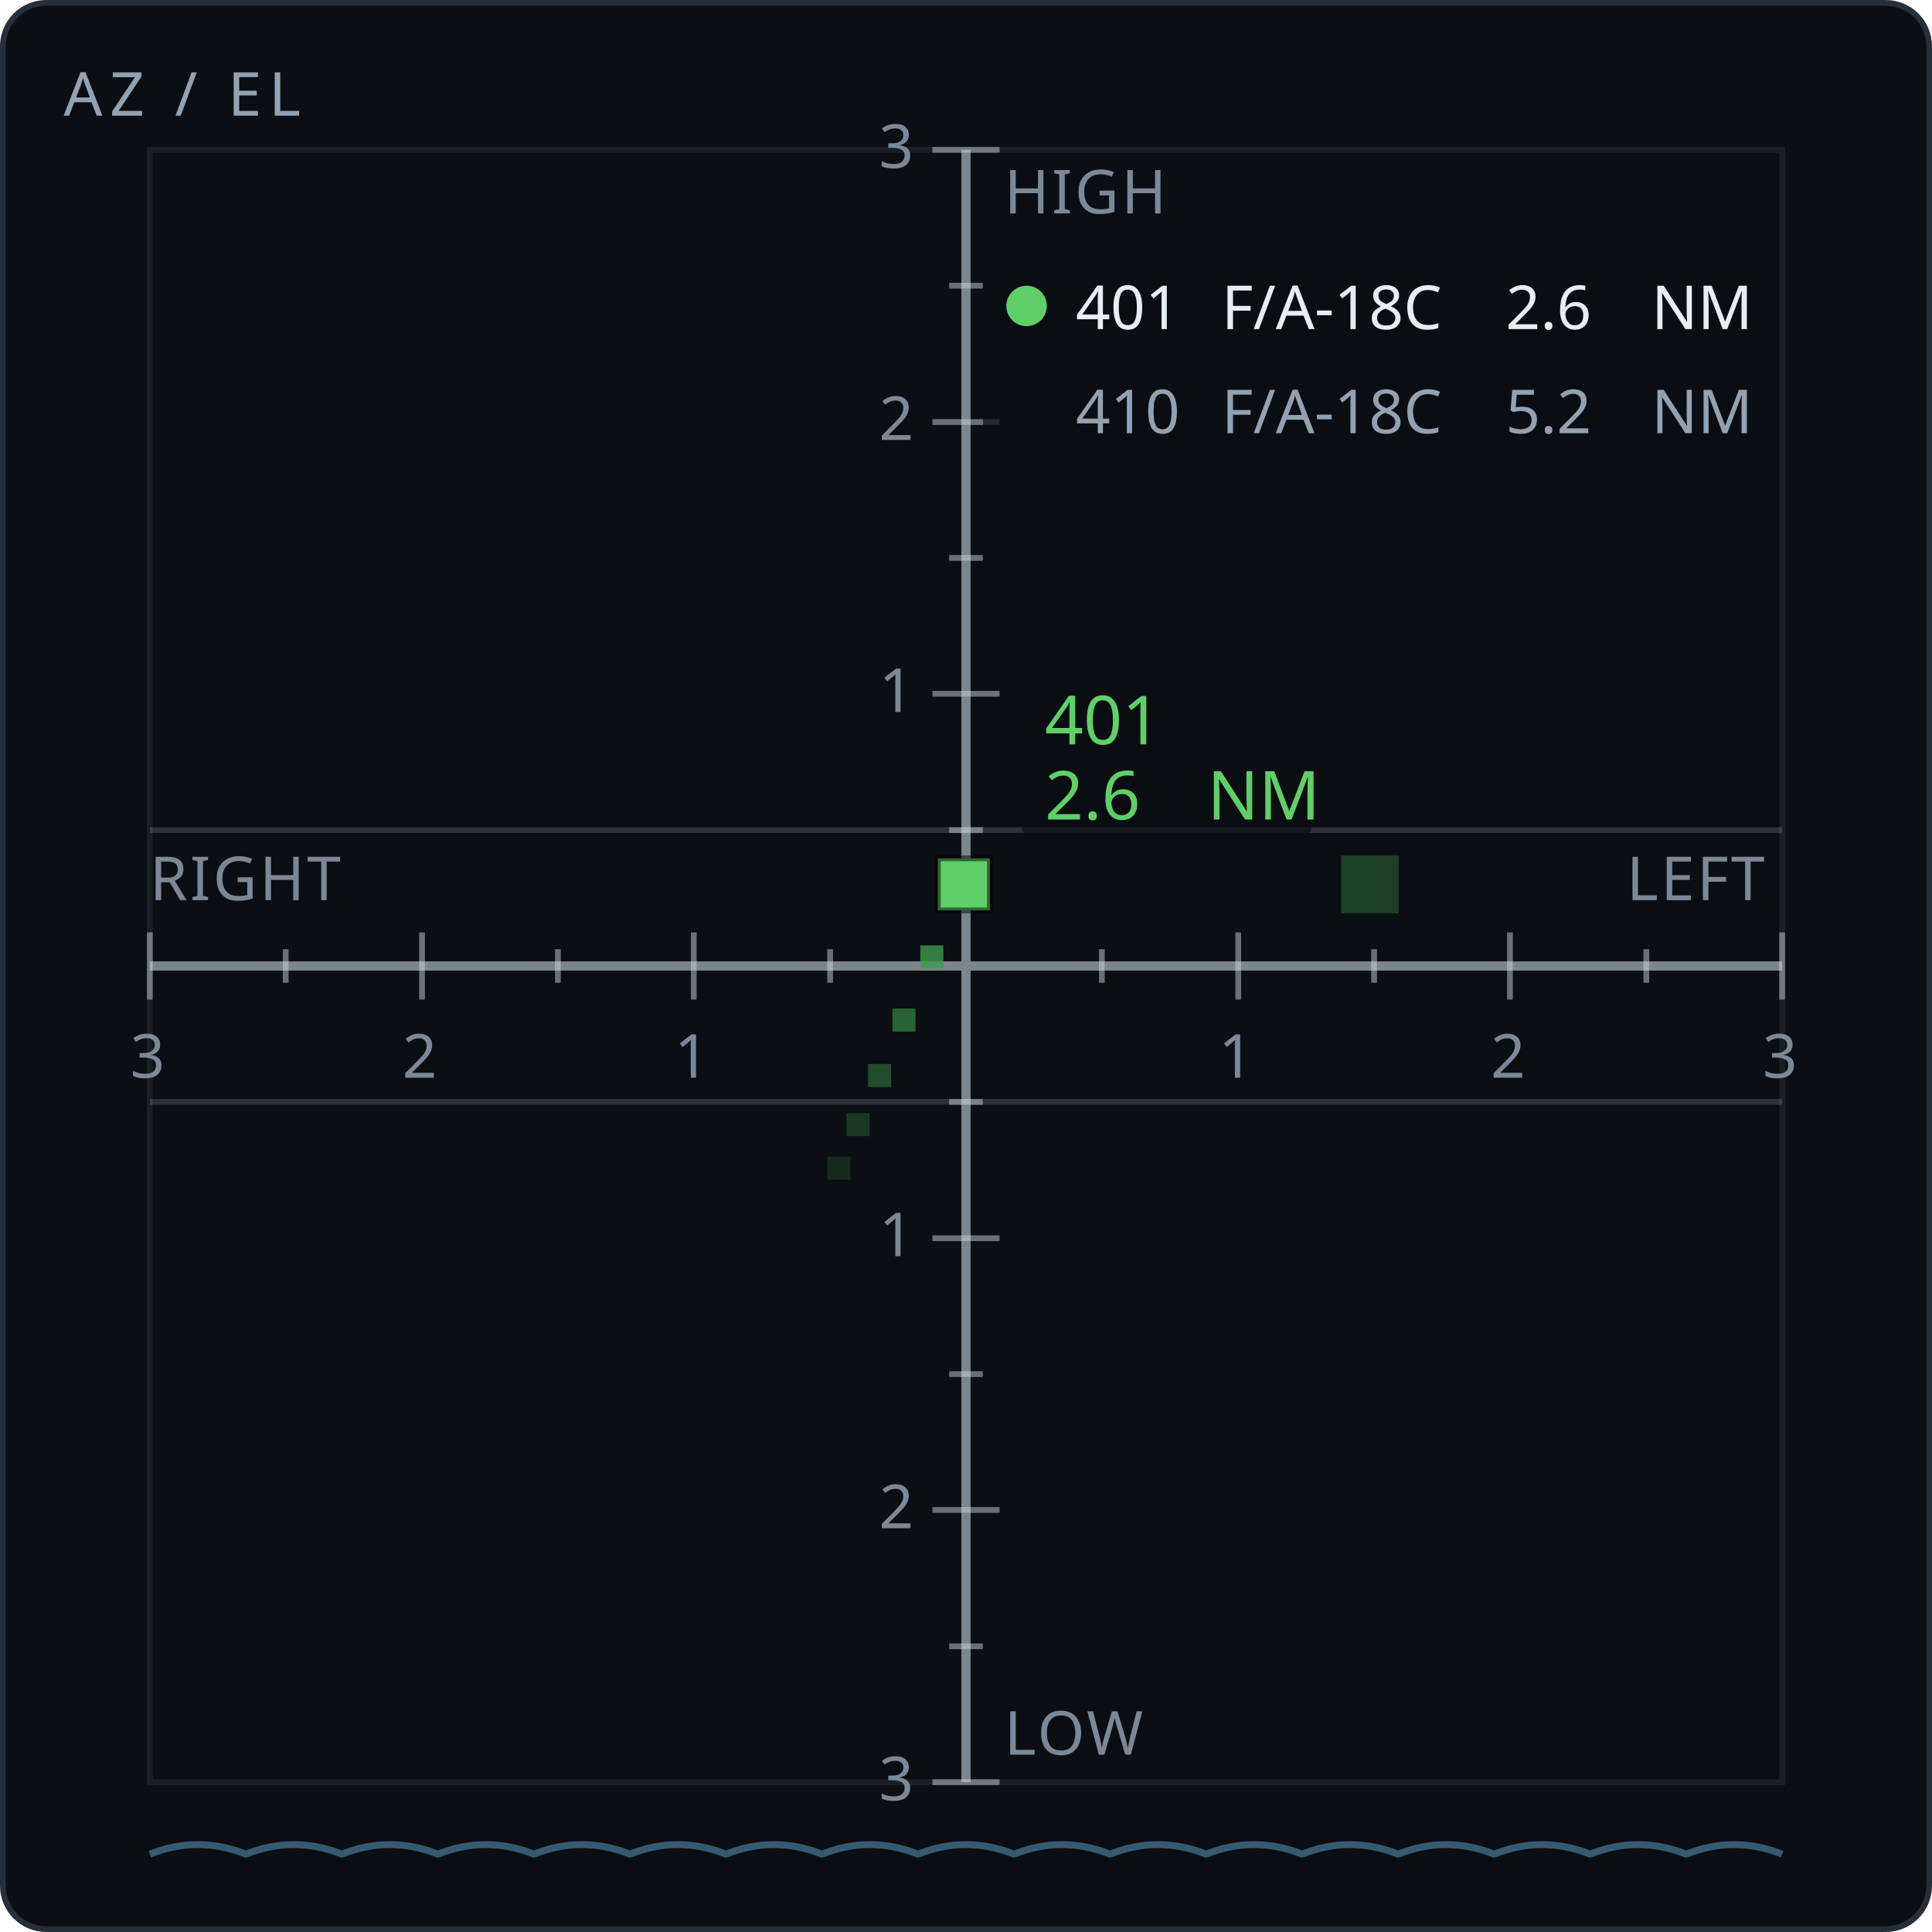
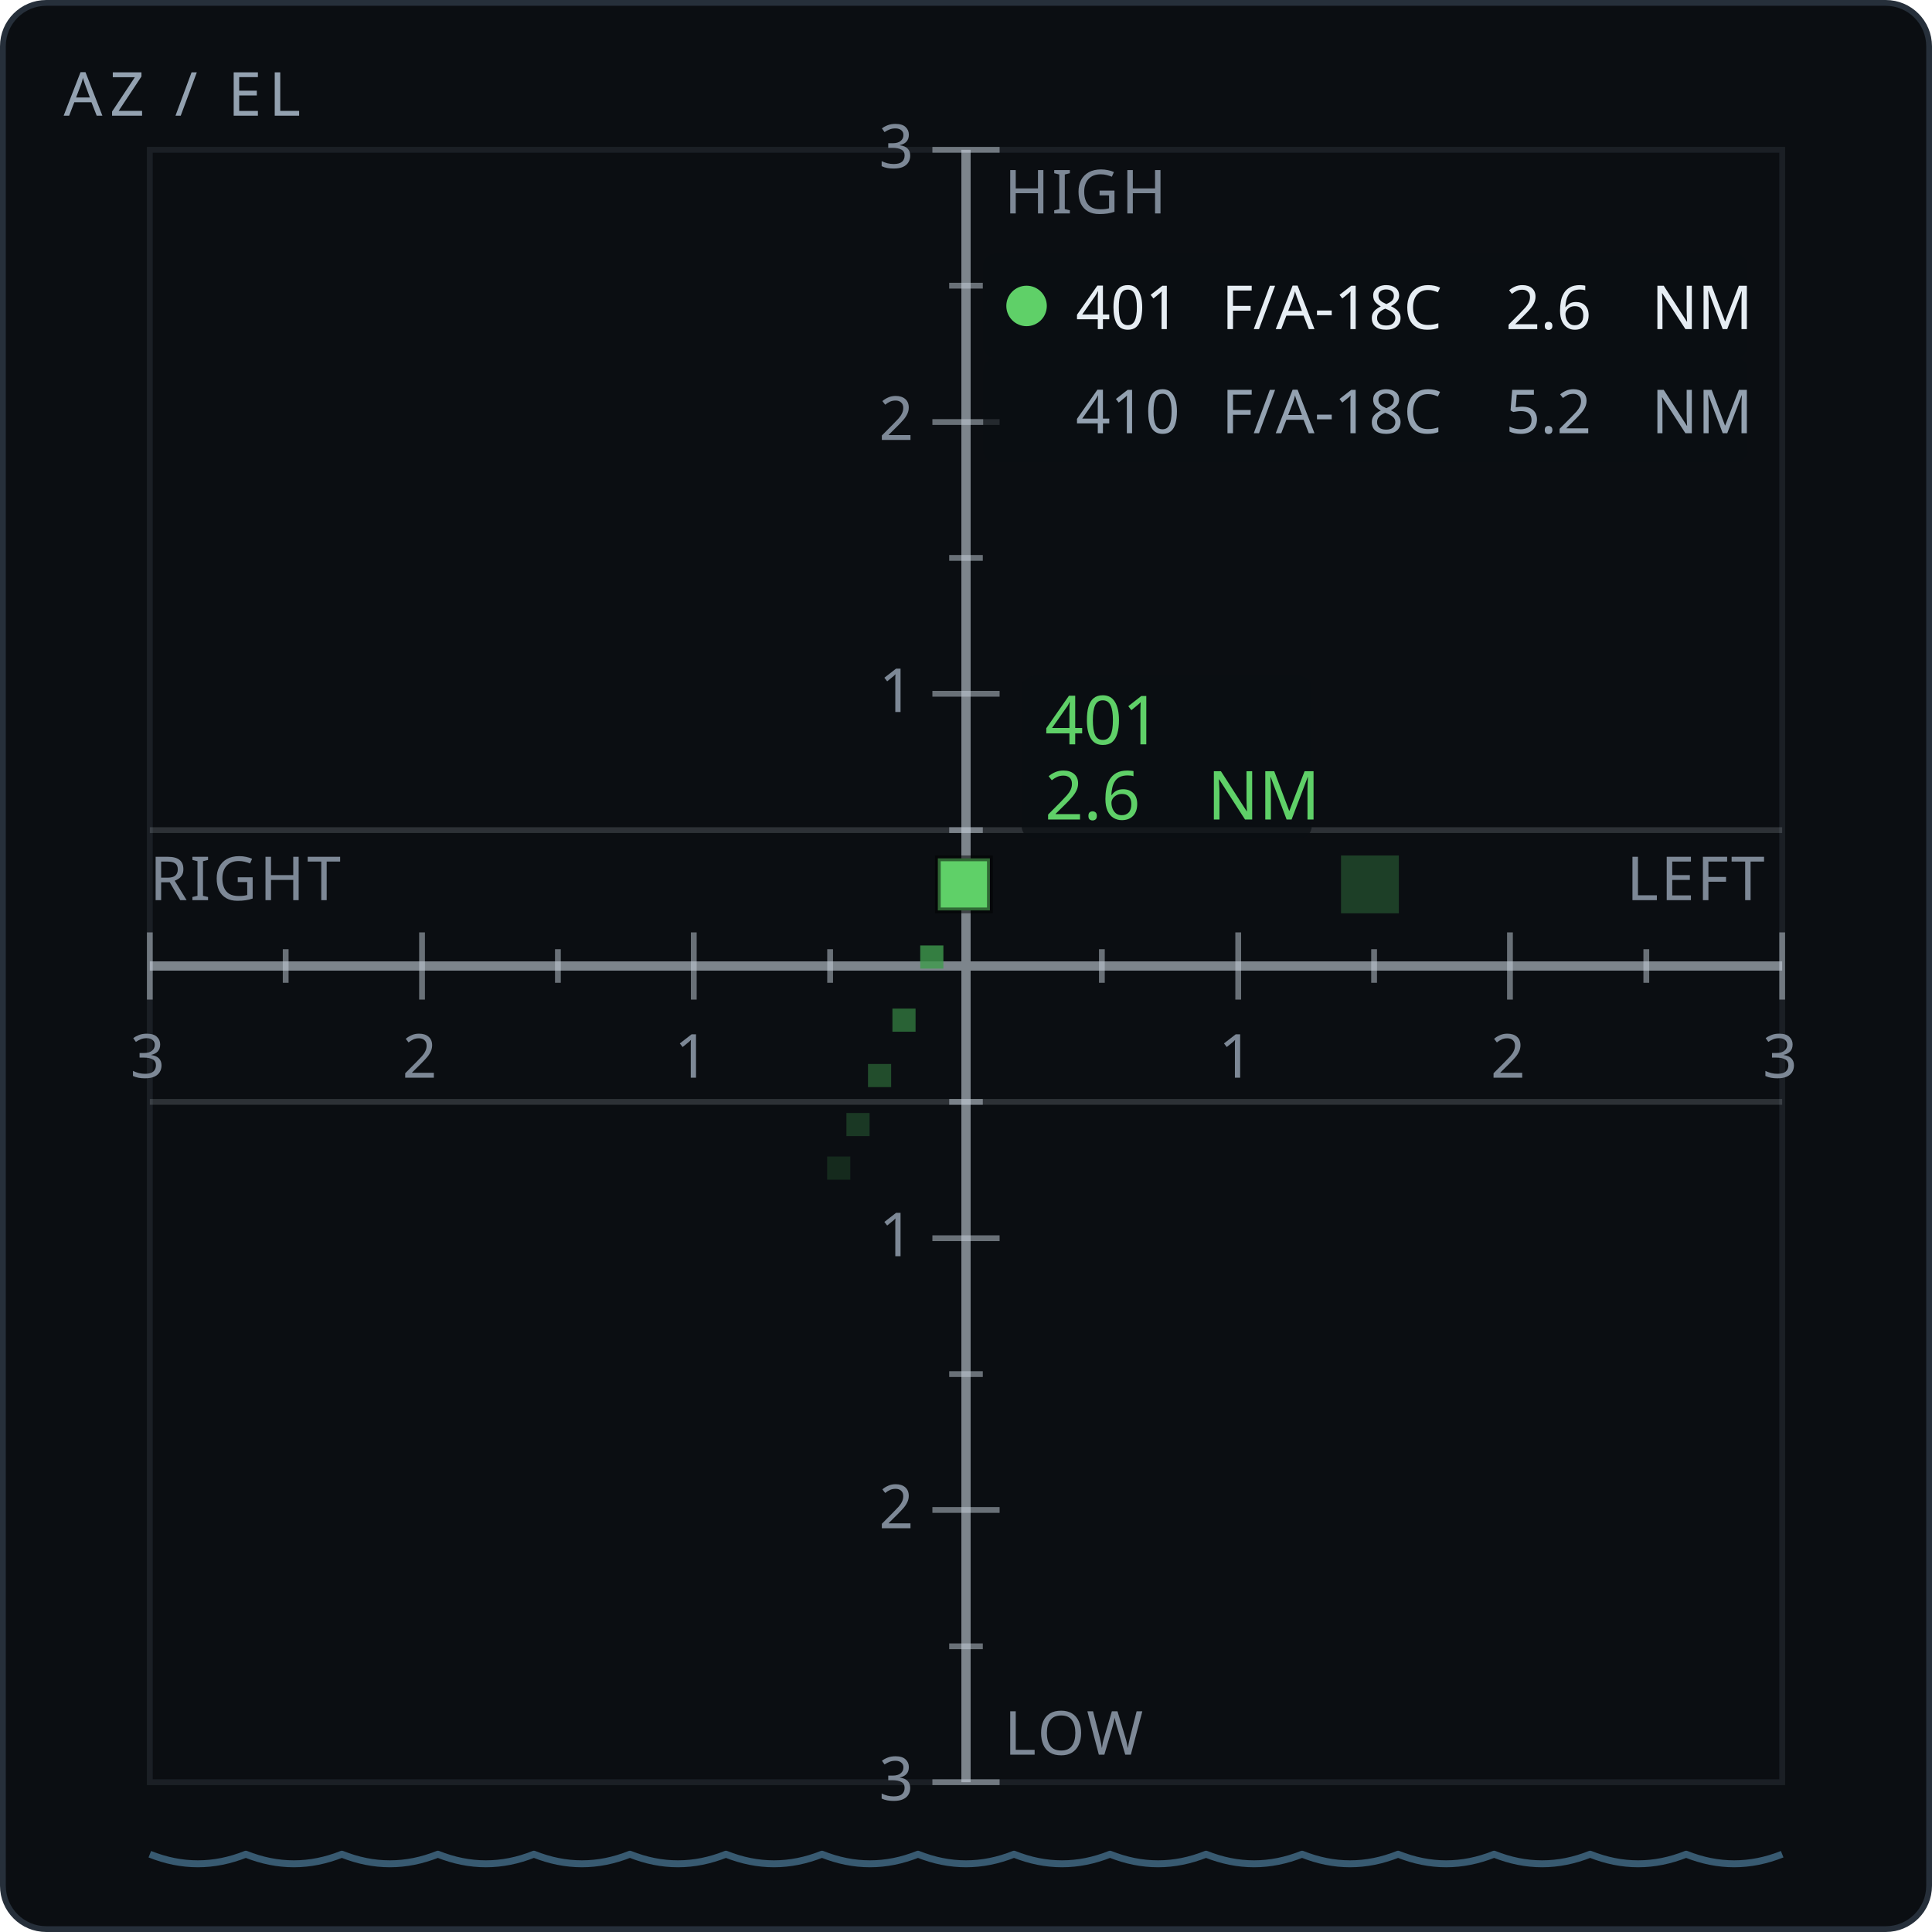
<svg xmlns="http://www.w3.org/2000/svg" width="334" height="334" viewBox="0 0 334 334" fill="none">
  <g id="Scope/AZ EL display / contact=contact">
    <rect id="box" x="0.5" y="0.5" width="333" height="333" rx="7.5" fill="#0B0E12" stroke="#262F3A" stroke-width="1" />
    <g id="span.lbl" transform="translate(11 9)">
      <text id="AZ / EL" fill="#93A1B0" xml:space="preserve" style="white-space: pre" font-family="IBM Plex Mono" font-size="10.5" font-weight="400" letter-spacing="0.12em">
        <tspan x="0" y="11.01">AZ / EL</tspan>
      </text>
    </g>
    <g id="svg" transform="translate(1 1) scale(0.83)">
      <rect x="30" y="30" width="340" height="340" stroke="rgb(147, 161, 176)" fill="none" fill-opacity="1" fill-rule="nonzero" stroke-opacity="0.12" stroke-linecap="butt" stroke-linejoin="miter" stroke-miterlimit="4" opacity="1" stroke-width="1.205" />
      <path d="M370 171.7H30M370 228.3H30" stroke="rgb(201, 211, 221)" fill="none" fill-opacity="1" fill-rule="nonzero" stroke-opacity="0.18" stroke-linecap="butt" stroke-linejoin="miter" stroke-miterlimit="4" opacity="1" stroke-width="1.205" />
      <path d="M370 200H30M200 30V370" stroke="rgb(201, 211, 221)" stroke-opacity="0.6" stroke-width="1.928" fill="none" fill-opacity="1" fill-rule="nonzero" stroke-linecap="butt" stroke-linejoin="miter" stroke-miterlimit="4" opacity="1" />
      <path d="M370.0 193.0v14.0M341.7 196.5v7.0M313.3 193.0v14.0M285.0 196.5v7.0M256.7 193.0v14.0M228.3 196.5v7.0M171.7 196.5v7.0M143.3 193.0v14.0M115.0 196.5v7.0M86.7 193.0v14.0M58.3 196.5v7.0M30.0 193.0v14.0M193.0 370.0h14.0M196.5 341.7h7.0M193.0 313.3h14.0M196.5 285.0h7.0M193.0 256.7h14.0M196.5 228.3h7.0M196.5 171.7h7.0M193.0 143.3h14.0M196.5 115.0h7.0M193.0 86.7h14.0M196.5 58.3h7.0M193.0 30.0h14.0" stroke="rgb(201, 211, 221)" stroke-opacity="0.5" fill="none" fill-opacity="1" fill-rule="nonzero" stroke-linecap="butt" stroke-linejoin="miter" stroke-miterlimit="4" opacity="1" stroke-width="1.205" />
      <line x1="199.6" y1="183.0" x2="202.0" y2="182.3" stroke="rgb(95, 208, 104)" stroke-width="2.169" stroke-linecap="round" fill="rgb(0, 0, 0)" fill-opacity="1" fill-rule="nonzero" stroke-opacity="1" stroke-linejoin="miter" stroke-miterlimit="4" opacity="1" />
-       <path d="M30 385q10.00 -4 20.00 0q10.00 -4 20.00 0q10.00 -4 20.00 0q10.00 -4 20.00 0q10.00 -4 20.00 0q10.00 -4 20.00 0q10.00 -4 20.00 0q10.00 -4 20.00 0q10.00 -4 20.00 0q10.00 -4 20.00 0q10.00 -4 20.00 0q10.00 -4 20.00 0q10.00 -4 20.00 0q10.00 -4 20.00 0q10.00 -4 20.00 0q10.00 -4 20.00 0q10.00 -4 20.00 0" stroke="rgb(111, 182, 230)" stroke-width="1.446" fill="none" stroke-linejoin="round" fill-opacity="1" fill-rule="nonzero" stroke-opacity="0.45" stroke-linecap="butt" stroke-miterlimit="4" opacity="1" />
+       <path d="M30 385q10.00 4 20.00 0q10.00 4 20.00 0q10.00 4 20.00 0q10.00 4 20.00 0q10.00 4 20.00 0q10.00 4 20.00 0q10.00 4 20.00 0q10.00 4 20.00 0q10.00 4 20.00 0q10.00 4 20.00 0q10.00 4 20.00 0q10.00 4 20.00 0q10.00 4 20.00 0q10.00 4 20.00 0q10.00 4 20.00 0q10.00 4 20.00 0q10.00 4 20.00 0" stroke="rgb(111, 182, 230)" stroke-width="1.446" fill="none" stroke-linejoin="round" fill-opacity="1" fill-rule="nonzero" stroke-opacity="0.45" stroke-linecap="butt" stroke-miterlimit="4" opacity="1" />
    </g>
    <g id="div" transform="translate(1 1)">
      <g id="span.mono" transform="translate(303.73 174.3)">
        <text id="3" fill="#7D8896" xml:space="preserve" style="white-space: pre" font-family="IBM Plex Mono" font-size="10.5" font-weight="400" letter-spacing="0.04em">
          <tspan x="0" y="11.01">3</tspan>
        </text>
      </g>
      <g id="span.mono" transform="translate(256.7 174.3)">
        <text id="2" fill="#7D8896" xml:space="preserve" style="white-space: pre" font-family="IBM Plex Mono" font-size="10.5" font-weight="400" letter-spacing="0.04em">
          <tspan x="0" y="11.01">2</tspan>
        </text>
      </g>
      <g id="span.mono" transform="translate(209.66 174.3)">
        <text id="1" fill="#7D8896" xml:space="preserve" style="white-space: pre" font-family="IBM Plex Mono" font-size="10.5" font-weight="400" letter-spacing="0.04em">
          <tspan x="0" y="11.01">1</tspan>
        </text>
      </g>
      <g id="span.mono" transform="translate(115.59 174.3)">
        <text id="1" fill="#7D8896" xml:space="preserve" style="white-space: pre" font-family="IBM Plex Mono" font-size="10.5" font-weight="400" letter-spacing="0.04em">
          <tspan x="0" y="11.01">1</tspan>
        </text>
      </g>
      <g id="span.mono" transform="translate(68.55 174.3)">
        <text id="2" fill="#7D8896" xml:space="preserve" style="white-space: pre" font-family="IBM Plex Mono" font-size="10.5" font-weight="400" letter-spacing="0.04em">
          <tspan x="0" y="11.01">2</tspan>
        </text>
      </g>
      <g id="span.mono" transform="translate(21.52 174.3)">
        <text id="3" fill="#7D8896" xml:space="preserve" style="white-space: pre" font-family="IBM Plex Mono" font-size="10.5" font-weight="400" letter-spacing="0.04em">
          <tspan x="0" y="11.01">3</tspan>
        </text>
      </g>
      <g id="span.mono" transform="translate(150.95 299.22)">
        <text id="3" fill="#7D8896" xml:space="preserve" style="white-space: pre" font-family="IBM Plex Mono" font-size="10.5" font-weight="400" letter-spacing="0.04em">
          <tspan x="0" y="11.01">3</tspan>
        </text>
      </g>
      <g id="span.mono" transform="translate(150.95 252.19)">
        <text id="2" fill="#7D8896" xml:space="preserve" style="white-space: pre" font-family="IBM Plex Mono" font-size="10.5" font-weight="400" letter-spacing="0.04em">
          <tspan x="0" y="11.01">2</tspan>
        </text>
      </g>
      <g id="span.mono" transform="translate(150.95 205.16)">
        <text id="1" fill="#7D8896" xml:space="preserve" style="white-space: pre" font-family="IBM Plex Mono" font-size="10.5" font-weight="400" letter-spacing="0.04em">
          <tspan x="0" y="11.01">1</tspan>
        </text>
      </g>
      <g id="span.mono" transform="translate(150.95 111.08)">
        <text id="1" fill="#7D8896" xml:space="preserve" style="white-space: pre" font-family="IBM Plex Mono" font-size="10.5" font-weight="400" letter-spacing="0.04em">
          <tspan x="0" y="11.01">1</tspan>
        </text>
      </g>
      <g id="span.mono" transform="translate(150.95 64.05)">
        <text id="2" fill="#7D8896" xml:space="preserve" style="white-space: pre" font-family="IBM Plex Mono" font-size="10.5" font-weight="400" letter-spacing="0.04em">
          <tspan x="0" y="11.01">2</tspan>
        </text>
      </g>
      <g id="span.mono" transform="translate(150.95 17.02)">
        <text id="3" fill="#7D8896" xml:space="preserve" style="white-space: pre" font-family="IBM Plex Mono" font-size="10.5" font-weight="400" letter-spacing="0.04em">
          <tspan x="0" y="11.01">3</tspan>
        </text>
      </g>
      <g id="span.mono" transform="translate(24.89 143.61)">
        <text id="RIGHT" fill="#7D8896" xml:space="preserve" style="white-space: pre" font-family="IBM Plex Mono" font-size="10.5" font-weight="400" letter-spacing="0.04em">
          <tspan x="0" y="11.01">RIGHT</tspan>
        </text>
      </g>
      <g id="span.mono" transform="translate(280.2 143.61)">
        <text id="LEFT" fill="#7D8896" xml:space="preserve" style="white-space: pre" font-family="IBM Plex Mono" font-size="10.5" font-weight="400" letter-spacing="0.04em">
          <tspan x="0" y="11.01">LEFT</tspan>
        </text>
      </g>
      <g id="span.mono" transform="translate(172.63 24.89)">
        <text id="HIGH" fill="#7D8896" xml:space="preserve" style="white-space: pre" font-family="IBM Plex Mono" font-size="10.5" font-weight="400" letter-spacing="0.04em">
          <tspan x="0" y="11.01">HIGH</tspan>
        </text>
      </g>
      <g id="span.mono" transform="translate(172.63 291.34)">
        <text id="LOW" fill="#7D8896" xml:space="preserve" style="white-space: pre" font-family="IBM Plex Mono" font-size="10.5" font-weight="400" letter-spacing="0.04em">
          <tspan x="0" y="11.01">LOW</tspan>
        </text>
      </g>
      <g id="span" transform="translate(230.83 146.89)" opacity="0.35">
        <rect id="fill" width="10" height="10" fill="#3E9A4C" />
      </g>
      <g id="span" transform="translate(158.09 162.45)" opacity="0.8">
        <rect id="fill" width="4" height="4" fill="#3E9A4C" />
      </g>
      <g id="span" transform="translate(153.28 173.36)" opacity="0.6">
        <rect id="fill" width="4" height="4" fill="#3E9A4C" />
      </g>
      <g id="span" transform="translate(149.06 182.94)" opacity="0.45">
        <rect id="fill" width="4" height="4" fill="#3E9A4C" />
      </g>
      <g id="span" transform="translate(145.33 191.41)" opacity="0.3">
        <rect id="fill" width="4" height="4" fill="#3E9A4C" />
      </g>
      <g id="span" transform="translate(142 198.94)" opacity="0.2">
        <rect id="fill" width="4" height="4" fill="#3E9A4C" />
      </g>
      <g id="span" transform="translate(160.63 146.89)">
        <rect id="box" x="0.5" y="0.5" width="9" height="9" fill="#5FD068" stroke="#000000" stroke-opacity="0.5" stroke-width="1" />
      </g>
      <g id="span.mono" transform="translate(175.63 115.89)">
        <rect id="fill" width="50.13" height="28" rx="2" fill="#0B0E12" fill-opacity="0.72" />
        <text id="401" fill="#5FD068" xml:space="preserve" style="white-space: pre" font-family="IBM Plex Mono" font-size="11.7" font-weight="400" letter-spacing="0em">
          <tspan x="4" y="11.79">401</tspan>
        </text>
        <g id="div" transform="translate(4 14)">
          <text id="2.6" fill="#5FD068" xml:space="preserve" style="white-space: pre" font-family="IBM Plex Mono" font-size="11.7" font-weight="400" letter-spacing="0em">
            <tspan x="0" y="10.79">2.6</tspan>
          </text>
          <text id="NM" fill="#5FD068" xml:space="preserve" style="white-space: pre" font-family="IBM Plex Mono" font-size="11.7" font-weight="400" letter-spacing="0em">
            <tspan x="28.08" y="10.79">NM</tspan>
          </text>
        </g>
      </g>
      <g id="401" transform="translate(153.63 139.89)" />
      <g id="410" transform="translate(223.83 139.89)" />
    </g>
    <g id="AZ/EL tracks" transform="translate(169.97 43.89)">
      <g id="button">
        <rect id="fill" width="132.14" height="18" rx="2" fill="#0B0E12" fill-opacity="0.72" />
        <g id="span" transform="translate(4 5.5)">
          <rect id="fill" width="7" height="7" rx="3.5" fill="#5FD068" />
        </g>
        <g id="span" transform="translate(16 0)">
          <text id="401" fill="#E6EDF3" xml:space="preserve" style="white-space: pre" font-family="IBM Plex Mono" font-size="10.5" font-weight="400" letter-spacing="0em">
            <tspan x="0" y="13.01">401</tspan>
          </text>
          <text id="F/A-18C" fill="#E6EDF3" xml:space="preserve" style="white-space: pre" font-family="IBM Plex Mono" font-size="10.5" font-weight="400" letter-spacing="0em">
            <tspan x="25.22" y="13.01">F/A-18C</tspan>
          </text>
        </g>
        <g id="span" transform="translate(90.33 0)">
          <text id="2.6" fill="#E6EDF3" xml:space="preserve" style="white-space: pre" font-family="IBM Plex Mono" font-size="10.5" font-weight="400" letter-spacing="0em">
            <tspan x="0" y="13.01">2.6</tspan>
          </text>
          <text id="NM" fill="#E6EDF3" xml:space="preserve" style="white-space: pre" font-family="IBM Plex Mono" font-size="10.5" font-weight="400" letter-spacing="0em">
            <tspan x="25.21" y="13.01">NM</tspan>
          </text>
        </g>
      </g>
      <g id="button" transform="translate(0 18)">
        <rect id="fill" width="132.14" height="18" rx="2" fill="#0B0E12" fill-opacity="0.72" />
        <g id="span" transform="translate(4 5.5)" />
        <g id="span" transform="translate(16 0)">
          <text id="410" fill="#93A1B0" xml:space="preserve" style="white-space: pre" font-family="IBM Plex Mono" font-size="10.5" font-weight="400" letter-spacing="0em">
            <tspan x="0" y="13.01">410</tspan>
          </text>
          <text id="F/A-18C" fill="#93A1B0" xml:space="preserve" style="white-space: pre" font-family="IBM Plex Mono" font-size="10.5" font-weight="400" letter-spacing="0em">
            <tspan x="25.22" y="13.01">F/A-18C</tspan>
          </text>
        </g>
        <g id="span" transform="translate(90.33 0)">
          <text id="5.2" fill="#93A1B0" xml:space="preserve" style="white-space: pre" font-family="IBM Plex Mono" font-size="10.5" font-weight="400" letter-spacing="0em">
            <tspan x="0" y="13.01">5.2</tspan>
          </text>
          <text id="NM" fill="#93A1B0" xml:space="preserve" style="white-space: pre" font-family="IBM Plex Mono" font-size="10.5" font-weight="400" letter-spacing="0em">
            <tspan x="25.21" y="13.01">NM</tspan>
          </text>
        </g>
      </g>
      <g id="div" transform="translate(0 36)" />
    </g>
  </g>
</svg>
